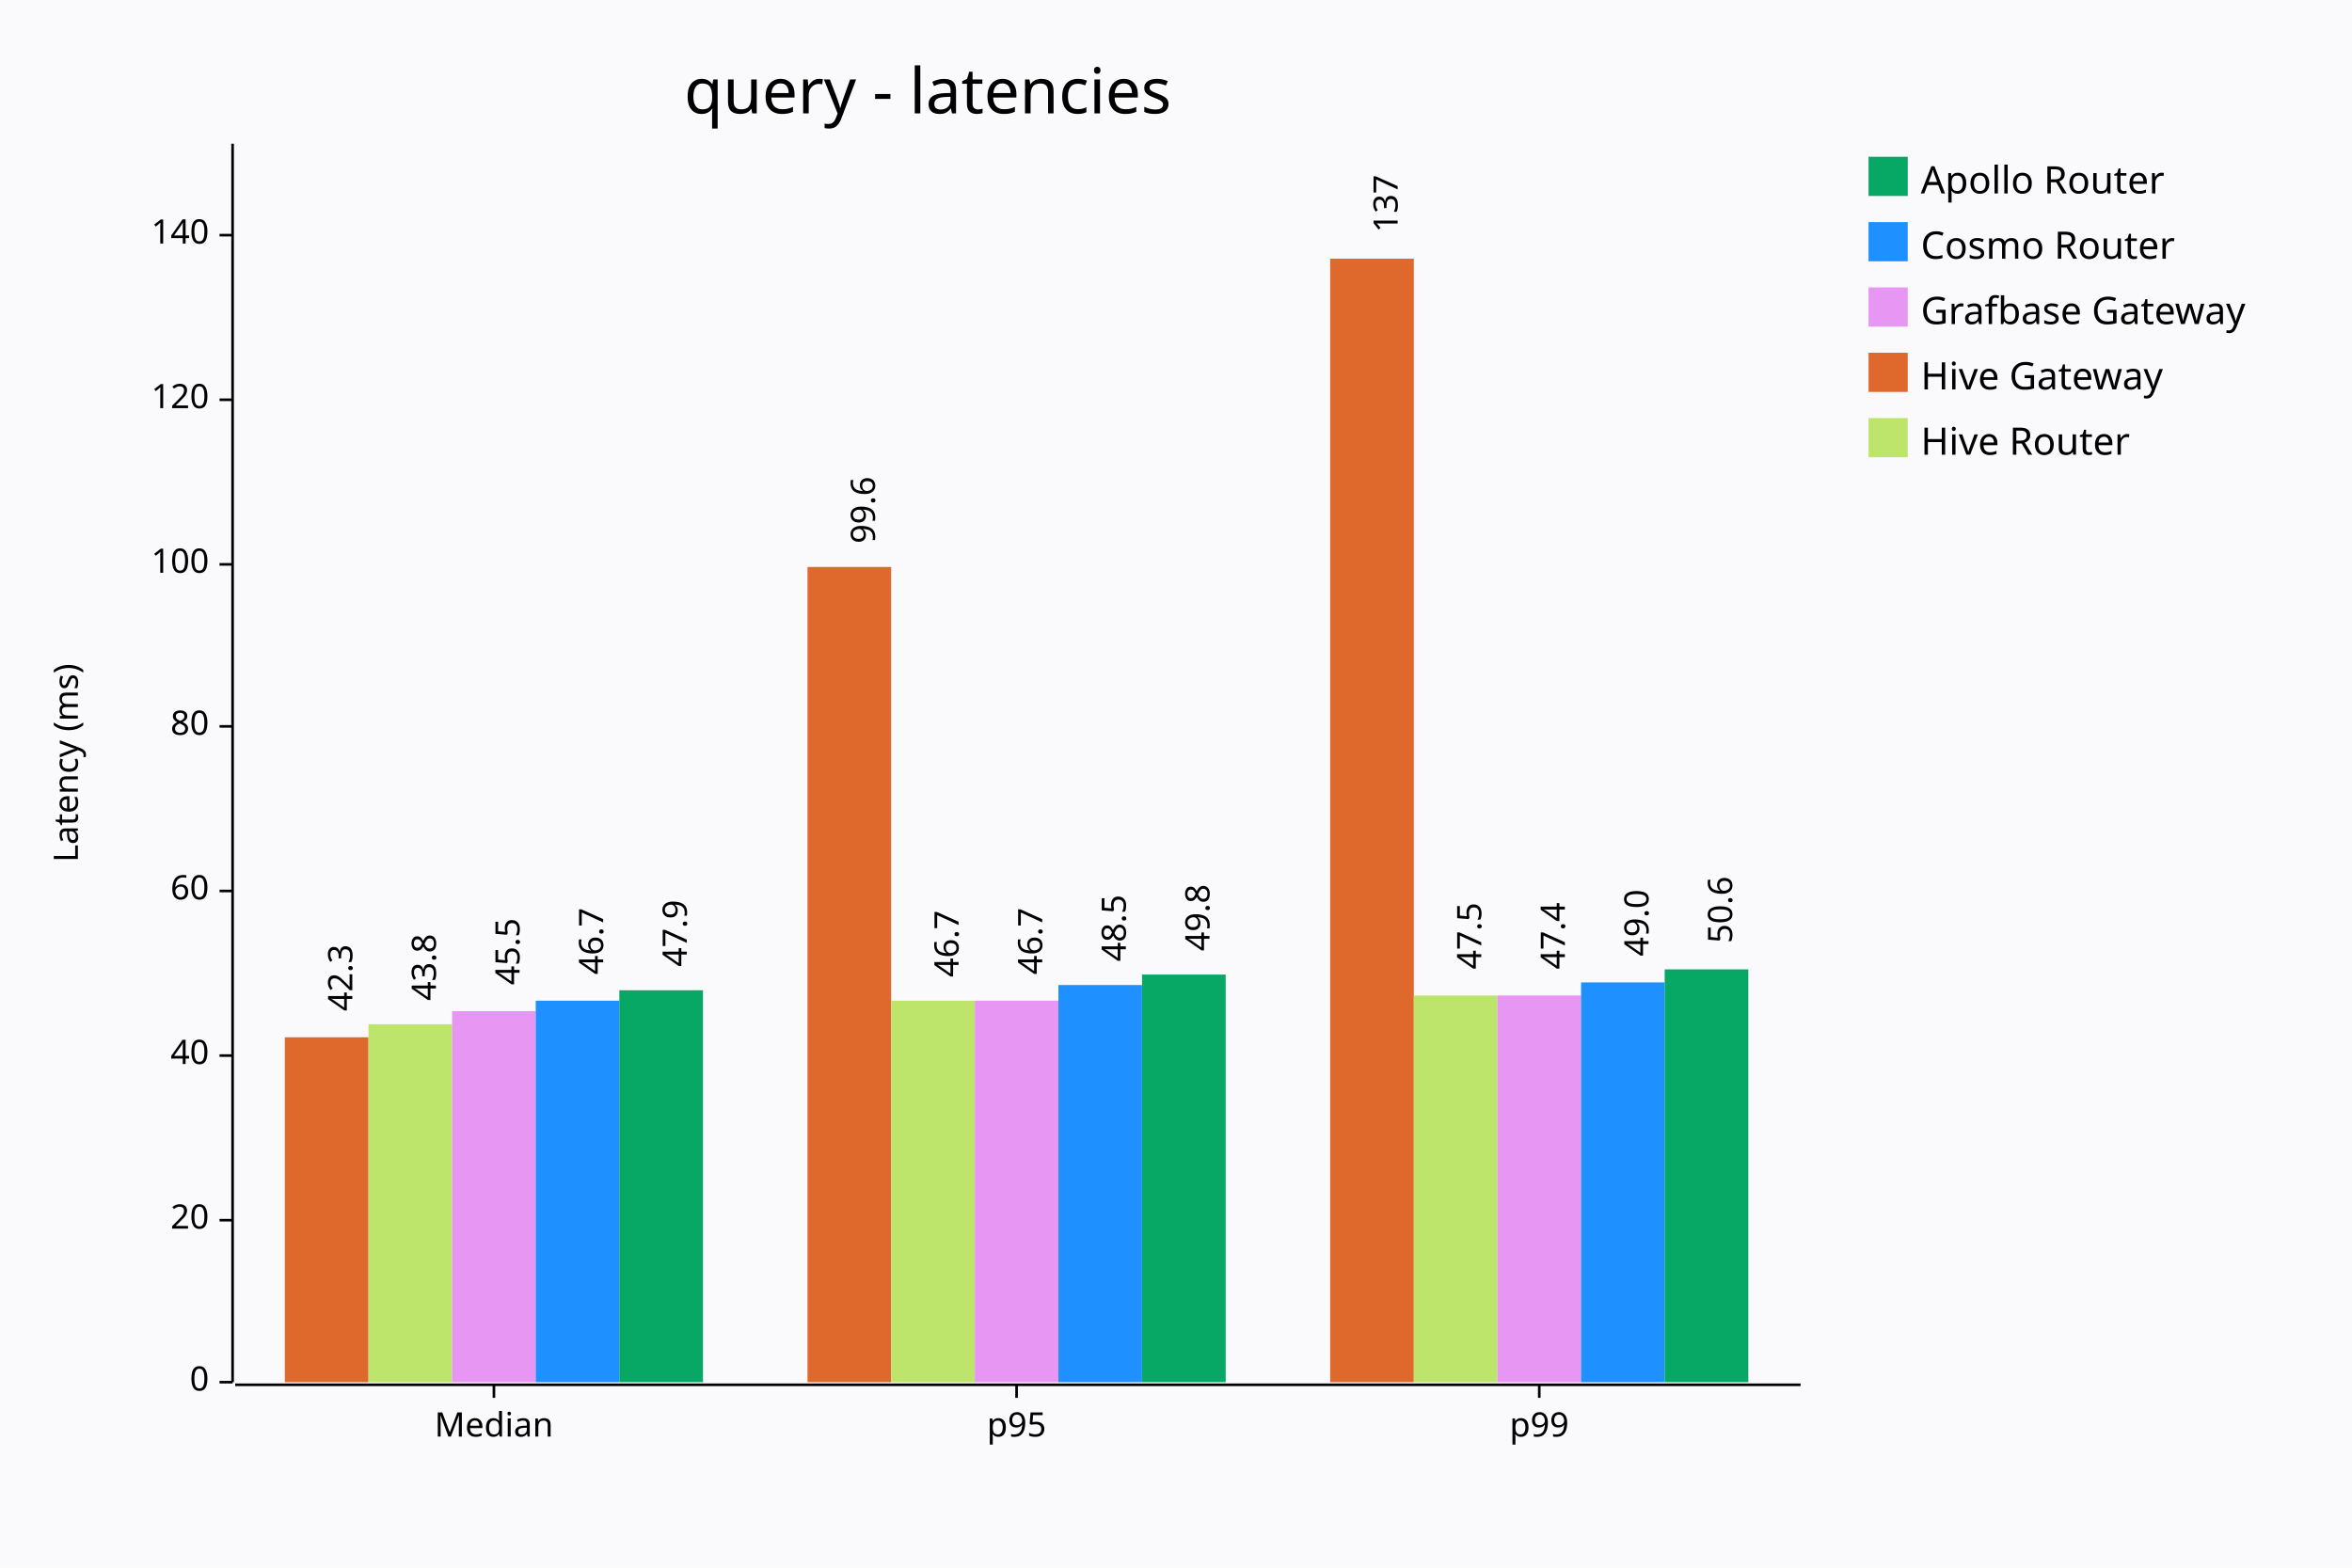
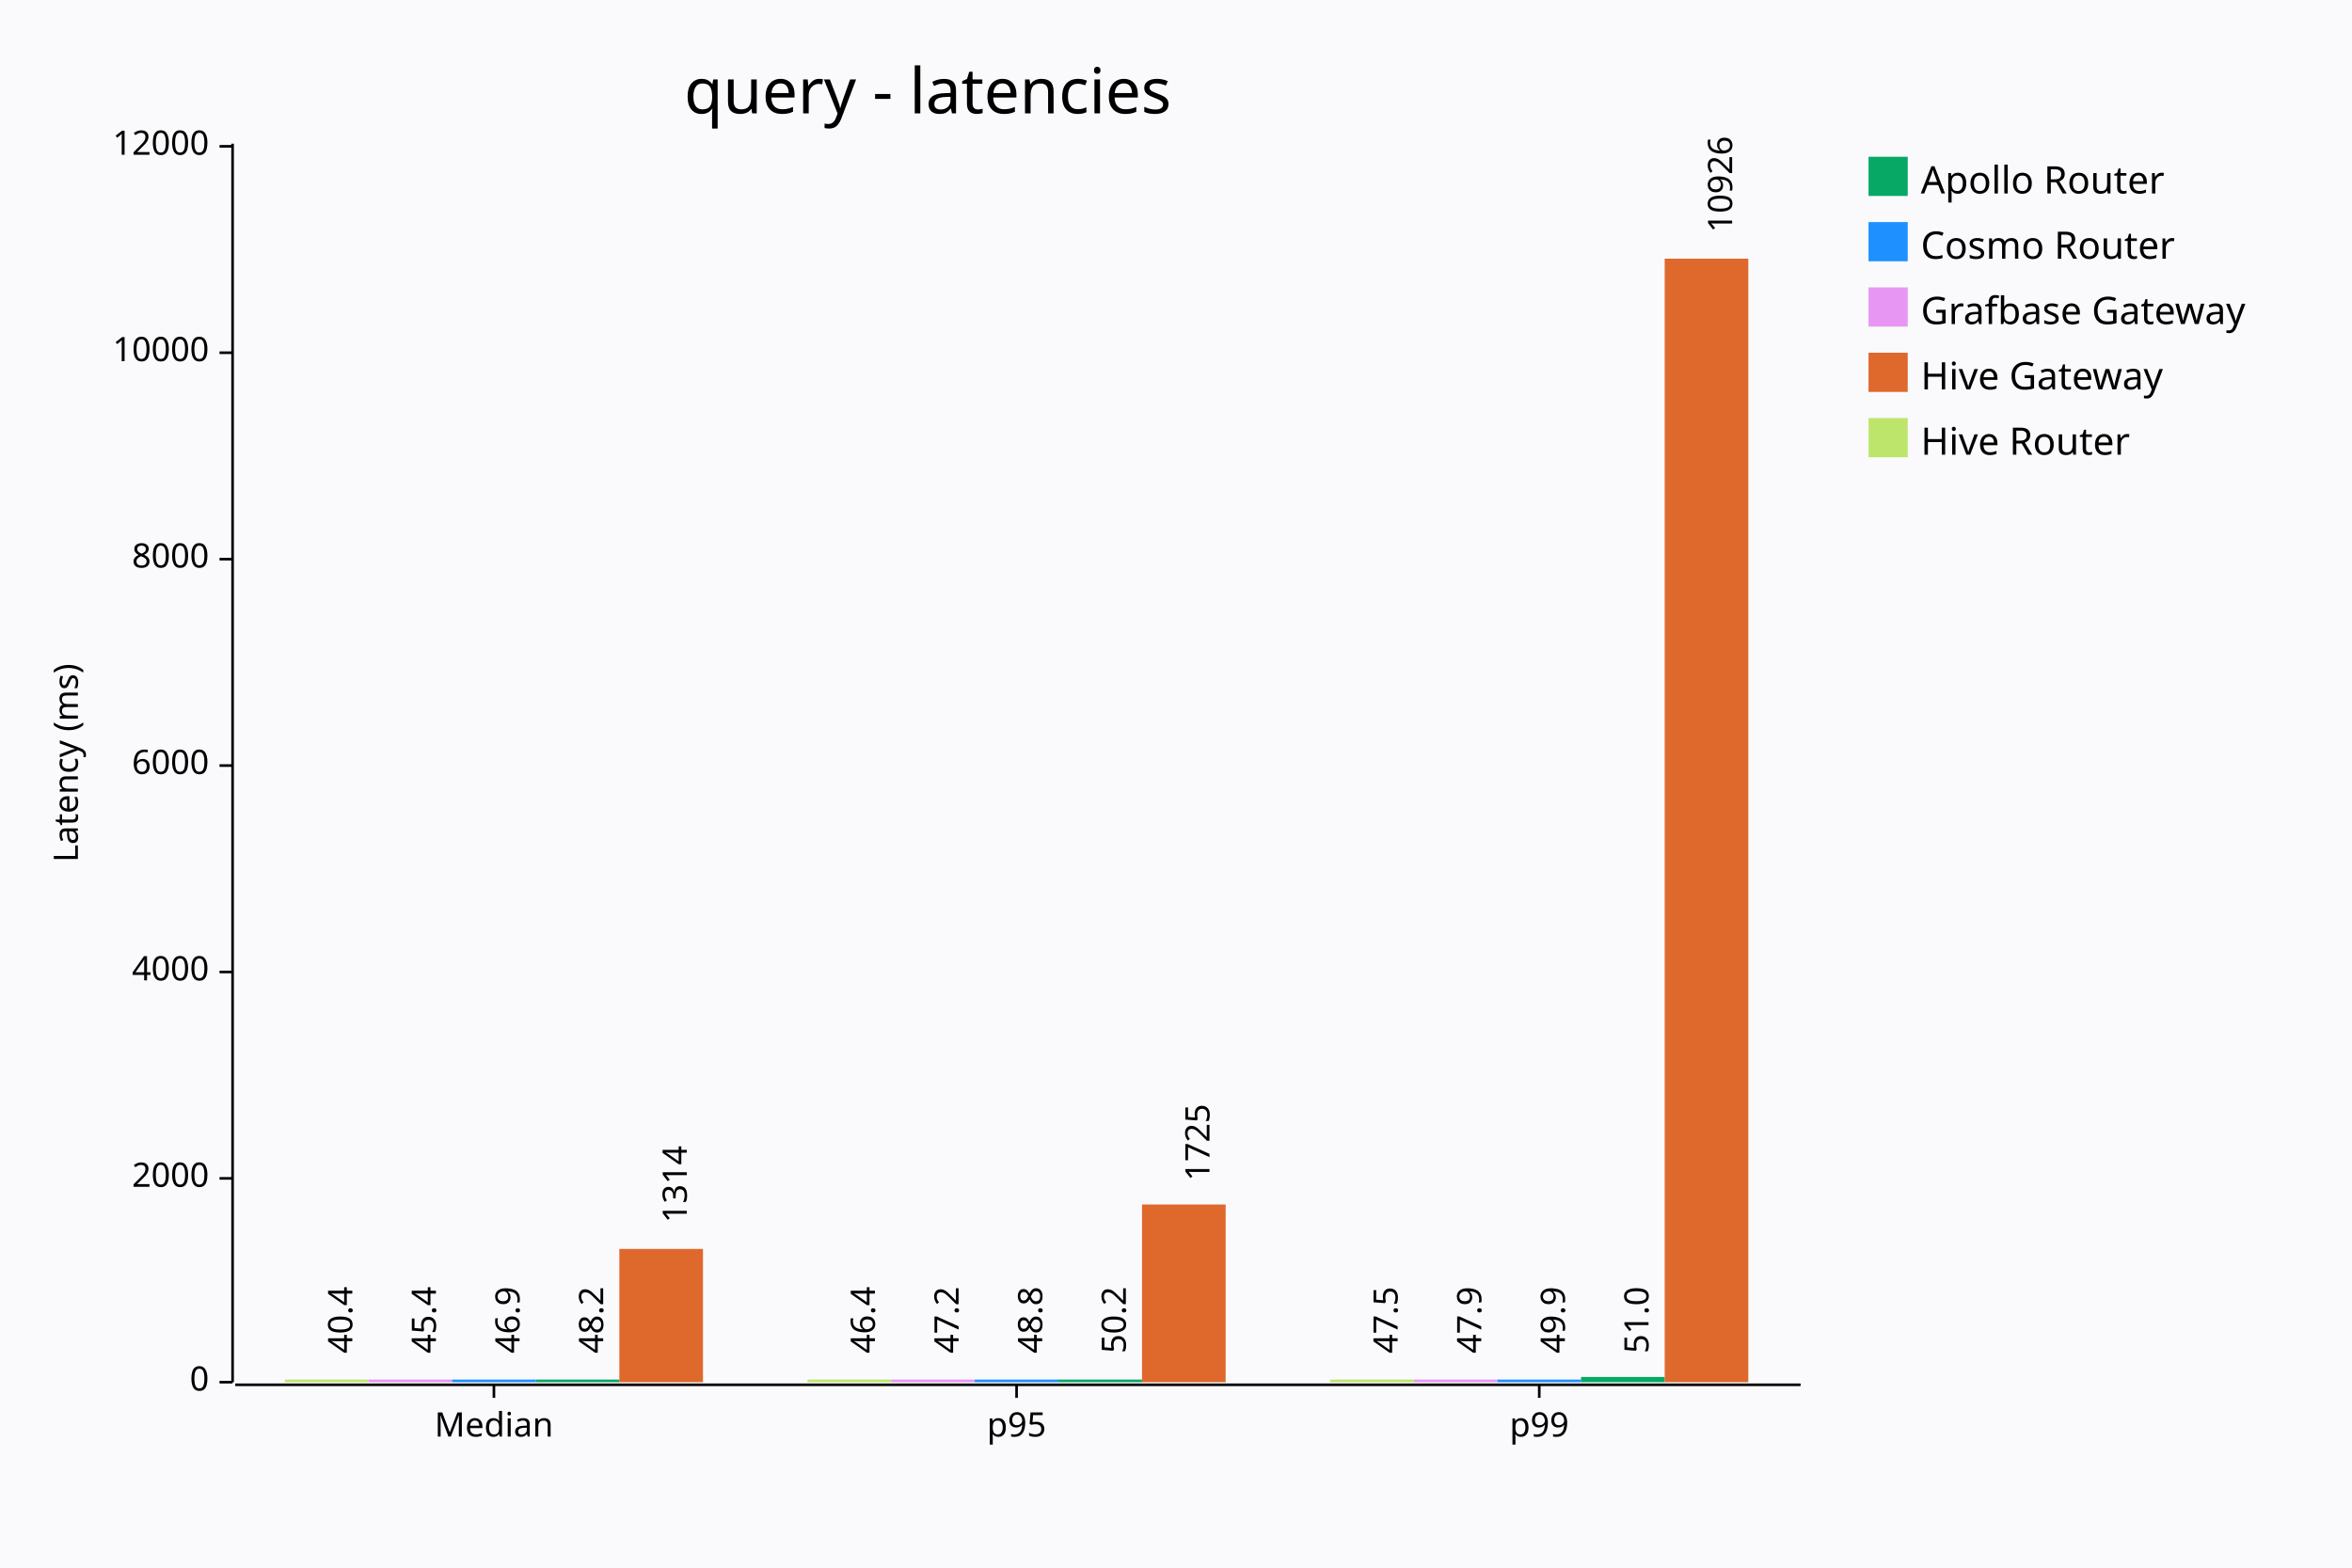
<svg xmlns="http://www.w3.org/2000/svg" width="900" height="600" viewBox="0 0 900 600">
  <rect x="0" y="0" width="900" height="600" opacity="1" fill="#FAFAFC" stroke="none" />
  <text x="355" y="25" dy="0.76em" text-anchor="middle" font-family="sans-serif" font-size="24.194" opacity="1" fill="#000000">
query - latencies
</text>
  <text x="20" y="292" dy="0.76em" text-anchor="middle" font-family="sans-serif" font-size="12.903" opacity="1" fill="#000000" transform="rotate(270, 20, 292)">
Latency (ms)
</text>
  <polyline fill="none" opacity="1" stroke="#000000" stroke-width="1" points="89,55 89,529 " />
  <text x="80" y="529" dy="0.5ex" text-anchor="end" font-family="sans-serif" font-size="12.903" opacity="1" fill="#000000">
0
</text>
  <polyline fill="none" opacity="1" stroke="#000000" stroke-width="1" points="84,529 89,529 " />
-   <text x="80" y="467" dy="0.5ex" text-anchor="end" font-family="sans-serif" font-size="12.903" opacity="1" fill="#000000">
- 20
+   <text x="80" y="451" dy="0.5ex" text-anchor="end" font-family="sans-serif" font-size="12.903" opacity="1" fill="#000000">
+ 2000
</text>
-   <polyline fill="none" opacity="1" stroke="#000000" stroke-width="1" points="84,467 89,467 " />
-   <text x="80" y="404" dy="0.5ex" text-anchor="end" font-family="sans-serif" font-size="12.903" opacity="1" fill="#000000">
- 40
+   <polyline fill="none" opacity="1" stroke="#000000" stroke-width="1" points="84,451 89,451 " />
+   <text x="80" y="372" dy="0.5ex" text-anchor="end" font-family="sans-serif" font-size="12.903" opacity="1" fill="#000000">
+ 4000
</text>
-   <polyline fill="none" opacity="1" stroke="#000000" stroke-width="1" points="84,404 89,404 " />
-   <text x="80" y="341" dy="0.5ex" text-anchor="end" font-family="sans-serif" font-size="12.903" opacity="1" fill="#000000">
- 60
+   <polyline fill="none" opacity="1" stroke="#000000" stroke-width="1" points="84,372 89,372 " />
+   <text x="80" y="293" dy="0.5ex" text-anchor="end" font-family="sans-serif" font-size="12.903" opacity="1" fill="#000000">
+ 6000
</text>
-   <polyline fill="none" opacity="1" stroke="#000000" stroke-width="1" points="84,341 89,341 " />
-   <text x="80" y="278" dy="0.5ex" text-anchor="end" font-family="sans-serif" font-size="12.903" opacity="1" fill="#000000">
- 80
+   <polyline fill="none" opacity="1" stroke="#000000" stroke-width="1" points="84,293 89,293 " />
+   <text x="80" y="214" dy="0.5ex" text-anchor="end" font-family="sans-serif" font-size="12.903" opacity="1" fill="#000000">
+ 8000
</text>
-   <polyline fill="none" opacity="1" stroke="#000000" stroke-width="1" points="84,278 89,278 " />
-   <text x="80" y="216" dy="0.5ex" text-anchor="end" font-family="sans-serif" font-size="12.903" opacity="1" fill="#000000">
- 100
+   <polyline fill="none" opacity="1" stroke="#000000" stroke-width="1" points="84,214 89,214 " />
+   <text x="80" y="135" dy="0.5ex" text-anchor="end" font-family="sans-serif" font-size="12.903" opacity="1" fill="#000000">
+ 10000
</text>
-   <polyline fill="none" opacity="1" stroke="#000000" stroke-width="1" points="84,216 89,216 " />
-   <text x="80" y="153" dy="0.5ex" text-anchor="end" font-family="sans-serif" font-size="12.903" opacity="1" fill="#000000">
- 120
+   <polyline fill="none" opacity="1" stroke="#000000" stroke-width="1" points="84,135 89,135 " />
+   <text x="80" y="56" dy="0.5ex" text-anchor="end" font-family="sans-serif" font-size="12.903" opacity="1" fill="#000000">
+ 12000
</text>
-   <polyline fill="none" opacity="1" stroke="#000000" stroke-width="1" points="84,153 89,153 " />
-   <text x="80" y="90" dy="0.5ex" text-anchor="end" font-family="sans-serif" font-size="12.903" opacity="1" fill="#000000">
- 140
- </text>
-   <polyline fill="none" opacity="1" stroke="#000000" stroke-width="1" points="84,90 89,90 " />
+   <polyline fill="none" opacity="1" stroke="#000000" stroke-width="1" points="84,56 89,56 " />
  <polyline fill="none" opacity="1" stroke="#000000" stroke-width="1" points="90,530 689,530 " />
  <text x="189" y="540" dy="0.76em" text-anchor="middle" font-family="sans-serif" font-size="12.903" opacity="1" fill="#000000">
Median
</text>
  <polyline fill="none" opacity="1" stroke="#000000" stroke-width="1" points="189,530 189,535 " />
  <text x="389" y="540" dy="0.76em" text-anchor="middle" font-family="sans-serif" font-size="12.903" opacity="1" fill="#000000">
p95
</text>
  <polyline fill="none" opacity="1" stroke="#000000" stroke-width="1" points="389,530 389,535 " />
  <text x="589" y="540" dy="0.76em" text-anchor="middle" font-family="sans-serif" font-size="12.903" opacity="1" fill="#000000">
p99
</text>
  <polyline fill="none" opacity="1" stroke="#000000" stroke-width="1" points="589,530 589,535 " />
-   <rect x="109" y="397" width="32" height="132" opacity="1" fill="#DF682D" stroke="none" />
-   <rect x="309" y="217" width="32" height="312" opacity="1" fill="#DF682D" stroke="none" />
-   <rect x="509" y="99" width="32" height="430" opacity="1" fill="#DF682D" stroke="none" />
-   <text x="125" y="387" dy="0.76em" text-anchor="start" font-family="sans-serif" font-size="12.903" opacity="1" fill="#000000" transform="rotate(270, 125, 387)">
- 42.3
+   <rect x="109" y="528" width="32" height="1" opacity="1" fill="#BDE56C" stroke="none" />
+   <rect x="309" y="528" width="32" height="1" opacity="1" fill="#BDE56C" stroke="none" />
+   <rect x="509" y="528" width="32" height="1" opacity="1" fill="#BDE56C" stroke="none" />
+   <text x="125" y="518" dy="0.76em" text-anchor="start" font-family="sans-serif" font-size="12.903" opacity="1" fill="#000000" transform="rotate(270, 125, 518)">
+ 40.4
</text>
-   <text x="325" y="208" dy="0.76em" text-anchor="start" font-family="sans-serif" font-size="12.903" opacity="1" fill="#000000" transform="rotate(270, 325, 208)">
- 99.6
+   <text x="325" y="518" dy="0.76em" text-anchor="start" font-family="sans-serif" font-size="12.903" opacity="1" fill="#000000" transform="rotate(270, 325, 518)">
+ 46.4
</text>
-   <text x="525" y="89" dy="0.76em" text-anchor="start" font-family="sans-serif" font-size="12.903" opacity="1" fill="#000000" transform="rotate(270, 525, 89)">
- 137
- </text>
-   <rect x="141" y="392" width="32" height="137" opacity="1" fill="#BDE56C" stroke="none" />
-   <rect x="341" y="383" width="32" height="146" opacity="1" fill="#BDE56C" stroke="none" />
-   <rect x="541" y="381" width="32" height="148" opacity="1" fill="#BDE56C" stroke="none" />
-   <text x="157" y="383" dy="0.76em" text-anchor="start" font-family="sans-serif" font-size="12.903" opacity="1" fill="#000000" transform="rotate(270, 157, 383)">
- 43.8
- </text>
-   <text x="357" y="374" dy="0.76em" text-anchor="start" font-family="sans-serif" font-size="12.903" opacity="1" fill="#000000" transform="rotate(270, 357, 374)">
- 46.7
- </text>
-   <text x="557" y="371" dy="0.76em" text-anchor="start" font-family="sans-serif" font-size="12.903" opacity="1" fill="#000000" transform="rotate(270, 557, 371)">
+   <text x="525" y="518" dy="0.76em" text-anchor="start" font-family="sans-serif" font-size="12.903" opacity="1" fill="#000000" transform="rotate(270, 525, 518)">
47.5
</text>
-   <rect x="173" y="387" width="32" height="142" opacity="1" fill="#E796F3" stroke="none" />
-   <rect x="373" y="383" width="32" height="146" opacity="1" fill="#E796F3" stroke="none" />
-   <rect x="573" y="381" width="32" height="148" opacity="1" fill="#E796F3" stroke="none" />
-   <text x="189" y="377" dy="0.76em" text-anchor="start" font-family="sans-serif" font-size="12.903" opacity="1" fill="#000000" transform="rotate(270, 189, 377)">
- 45.5
+   <rect x="141" y="528" width="32" height="1" opacity="1" fill="#E796F3" stroke="none" />
+   <rect x="341" y="528" width="32" height="1" opacity="1" fill="#E796F3" stroke="none" />
+   <rect x="541" y="528" width="32" height="1" opacity="1" fill="#E796F3" stroke="none" />
+   <text x="157" y="518" dy="0.76em" text-anchor="start" font-family="sans-serif" font-size="12.903" opacity="1" fill="#000000" transform="rotate(270, 157, 518)">
+ 45.4
</text>
-   <text x="389" y="373" dy="0.76em" text-anchor="start" font-family="sans-serif" font-size="12.903" opacity="1" fill="#000000" transform="rotate(270, 389, 373)">
- 46.7
+   <text x="357" y="518" dy="0.76em" text-anchor="start" font-family="sans-serif" font-size="12.903" opacity="1" fill="#000000" transform="rotate(270, 357, 518)">
+ 47.2
</text>
-   <text x="589" y="371" dy="0.76em" text-anchor="start" font-family="sans-serif" font-size="12.903" opacity="1" fill="#000000" transform="rotate(270, 589, 371)">
- 47.4
- </text>
-   <rect x="205" y="383" width="32" height="146" opacity="1" fill="#1E90FF" stroke="none" />
-   <rect x="405" y="377" width="32" height="152" opacity="1" fill="#1E90FF" stroke="none" />
-   <rect x="605" y="376" width="32" height="153" opacity="1" fill="#1E90FF" stroke="none" />
-   <text x="221" y="373" dy="0.76em" text-anchor="start" font-family="sans-serif" font-size="12.903" opacity="1" fill="#000000" transform="rotate(270, 221, 373)">
- 46.7
- </text>
-   <text x="421" y="368" dy="0.76em" text-anchor="start" font-family="sans-serif" font-size="12.903" opacity="1" fill="#000000" transform="rotate(270, 421, 368)">
- 48.5
- </text>
-   <text x="621" y="366" dy="0.76em" text-anchor="start" font-family="sans-serif" font-size="12.903" opacity="1" fill="#000000" transform="rotate(270, 621, 366)">
- 49.0
- </text>
-   <rect x="237" y="379" width="32" height="150" opacity="1" fill="#07A865" stroke="none" />
-   <rect x="437" y="373" width="32" height="156" opacity="1" fill="#07A865" stroke="none" />
-   <rect x="637" y="371" width="32" height="158" opacity="1" fill="#07A865" stroke="none" />
-   <text x="253" y="370" dy="0.76em" text-anchor="start" font-family="sans-serif" font-size="12.903" opacity="1" fill="#000000" transform="rotate(270, 253, 370)">
+   <text x="557" y="518" dy="0.76em" text-anchor="start" font-family="sans-serif" font-size="12.903" opacity="1" fill="#000000" transform="rotate(270, 557, 518)">
47.9
</text>
-   <text x="453" y="364" dy="0.76em" text-anchor="start" font-family="sans-serif" font-size="12.903" opacity="1" fill="#000000" transform="rotate(270, 453, 364)">
- 49.8
+   <rect x="173" y="528" width="32" height="1" opacity="1" fill="#1E90FF" stroke="none" />
+   <rect x="373" y="528" width="32" height="1" opacity="1" fill="#1E90FF" stroke="none" />
+   <rect x="573" y="528" width="32" height="1" opacity="1" fill="#1E90FF" stroke="none" />
+   <text x="189" y="518" dy="0.76em" text-anchor="start" font-family="sans-serif" font-size="12.903" opacity="1" fill="#000000" transform="rotate(270, 189, 518)">
+ 46.9
</text>
-   <text x="653" y="361" dy="0.76em" text-anchor="start" font-family="sans-serif" font-size="12.903" opacity="1" fill="#000000" transform="rotate(270, 653, 361)">
- 50.6
+   <text x="389" y="518" dy="0.76em" text-anchor="start" font-family="sans-serif" font-size="12.903" opacity="1" fill="#000000" transform="rotate(270, 389, 518)">
+ 48.8
+ </text>
+   <text x="589" y="518" dy="0.76em" text-anchor="start" font-family="sans-serif" font-size="12.903" opacity="1" fill="#000000" transform="rotate(270, 589, 518)">
+ 49.9
+ </text>
+   <rect x="205" y="528" width="32" height="1" opacity="1" fill="#07A865" stroke="none" />
+   <rect x="405" y="528" width="32" height="1" opacity="1" fill="#07A865" stroke="none" />
+   <rect x="605" y="527" width="32" height="2" opacity="1" fill="#07A865" stroke="none" />
+   <text x="221" y="518" dy="0.76em" text-anchor="start" font-family="sans-serif" font-size="12.903" opacity="1" fill="#000000" transform="rotate(270, 221, 518)">
+ 48.2
+ </text>
+   <text x="421" y="518" dy="0.76em" text-anchor="start" font-family="sans-serif" font-size="12.903" opacity="1" fill="#000000" transform="rotate(270, 421, 518)">
+ 50.2
+ </text>
+   <text x="621" y="518" dy="0.76em" text-anchor="start" font-family="sans-serif" font-size="12.903" opacity="1" fill="#000000" transform="rotate(270, 621, 518)">
+ 51.0
+ </text>
+   <rect x="237" y="478" width="32" height="51" opacity="1" fill="#DF682D" stroke="none" />
+   <rect x="437" y="461" width="32" height="68" opacity="1" fill="#DF682D" stroke="none" />
+   <rect x="637" y="99" width="32" height="430" opacity="1" fill="#DF682D" stroke="none" />
+   <text x="253" y="468" dy="0.76em" text-anchor="start" font-family="sans-serif" font-size="12.903" opacity="1" fill="#000000" transform="rotate(270, 253, 468)">
+ 1314
+ </text>
+   <text x="453" y="452" dy="0.76em" text-anchor="start" font-family="sans-serif" font-size="12.903" opacity="1" fill="#000000" transform="rotate(270, 453, 452)">
+ 1725
+ </text>
+   <text x="653" y="89" dy="0.76em" text-anchor="start" font-family="sans-serif" font-size="12.903" opacity="1" fill="#000000" transform="rotate(270, 653, 89)">
+ 10926
</text>
  <rect x="715" y="60" width="15" height="15" opacity="1" fill="#07A865" stroke="none" />
  <text x="735" y="63" dy="0.76em" text-anchor="start" font-family="sans-serif" font-size="14.516" opacity="1" fill="#000000">
Apollo Router
</text>
  <rect x="715" y="85" width="15" height="15" opacity="1" fill="#1E90FF" stroke="none" />
  <text x="735" y="88" dy="0.76em" text-anchor="start" font-family="sans-serif" font-size="14.516" opacity="1" fill="#000000">
Cosmo Router
</text>
  <rect x="715" y="110" width="15" height="15" opacity="1" fill="#E796F3" stroke="none" />
  <text x="735" y="113" dy="0.76em" text-anchor="start" font-family="sans-serif" font-size="14.516" opacity="1" fill="#000000">
Grafbase Gateway
</text>
  <rect x="715" y="135" width="15" height="15" opacity="1" fill="#DF682D" stroke="none" />
  <text x="735" y="138" dy="0.76em" text-anchor="start" font-family="sans-serif" font-size="14.516" opacity="1" fill="#000000">
Hive Gateway
</text>
  <rect x="715" y="160" width="15" height="15" opacity="1" fill="#BDE56C" stroke="none" />
  <text x="735" y="163" dy="0.76em" text-anchor="start" font-family="sans-serif" font-size="14.516" opacity="1" fill="#000000">
Hive Router
</text>
</svg>
